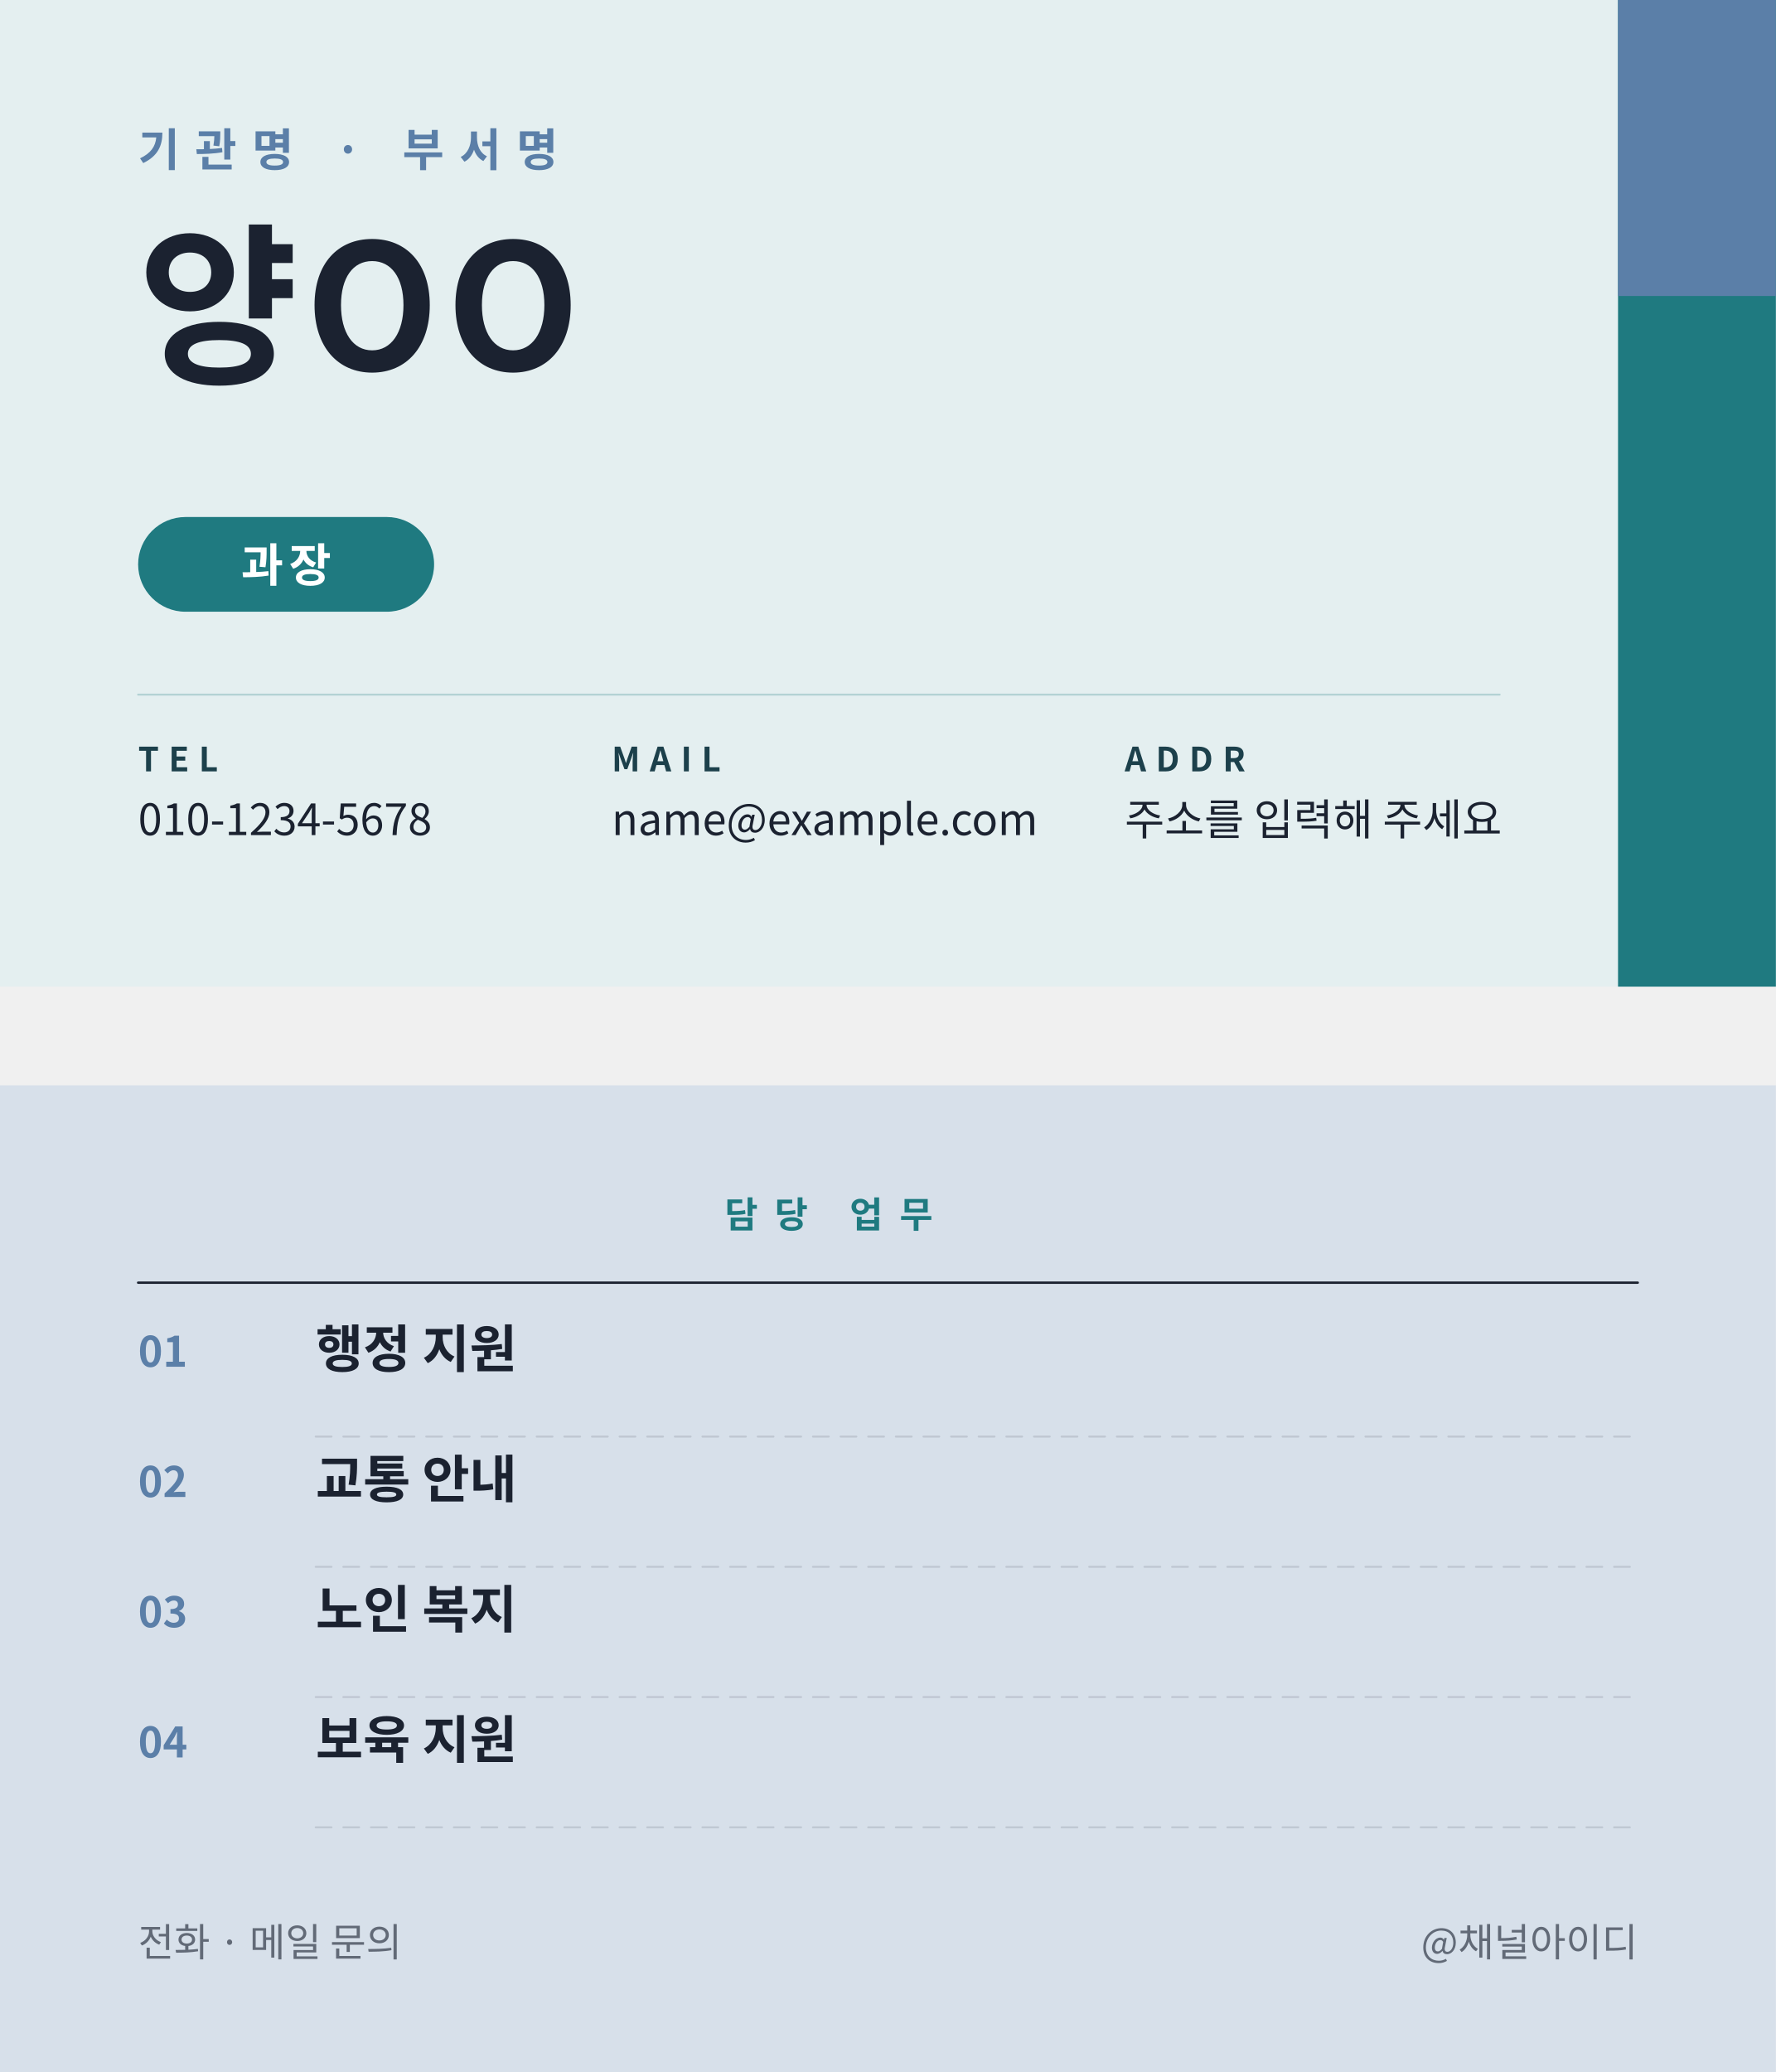
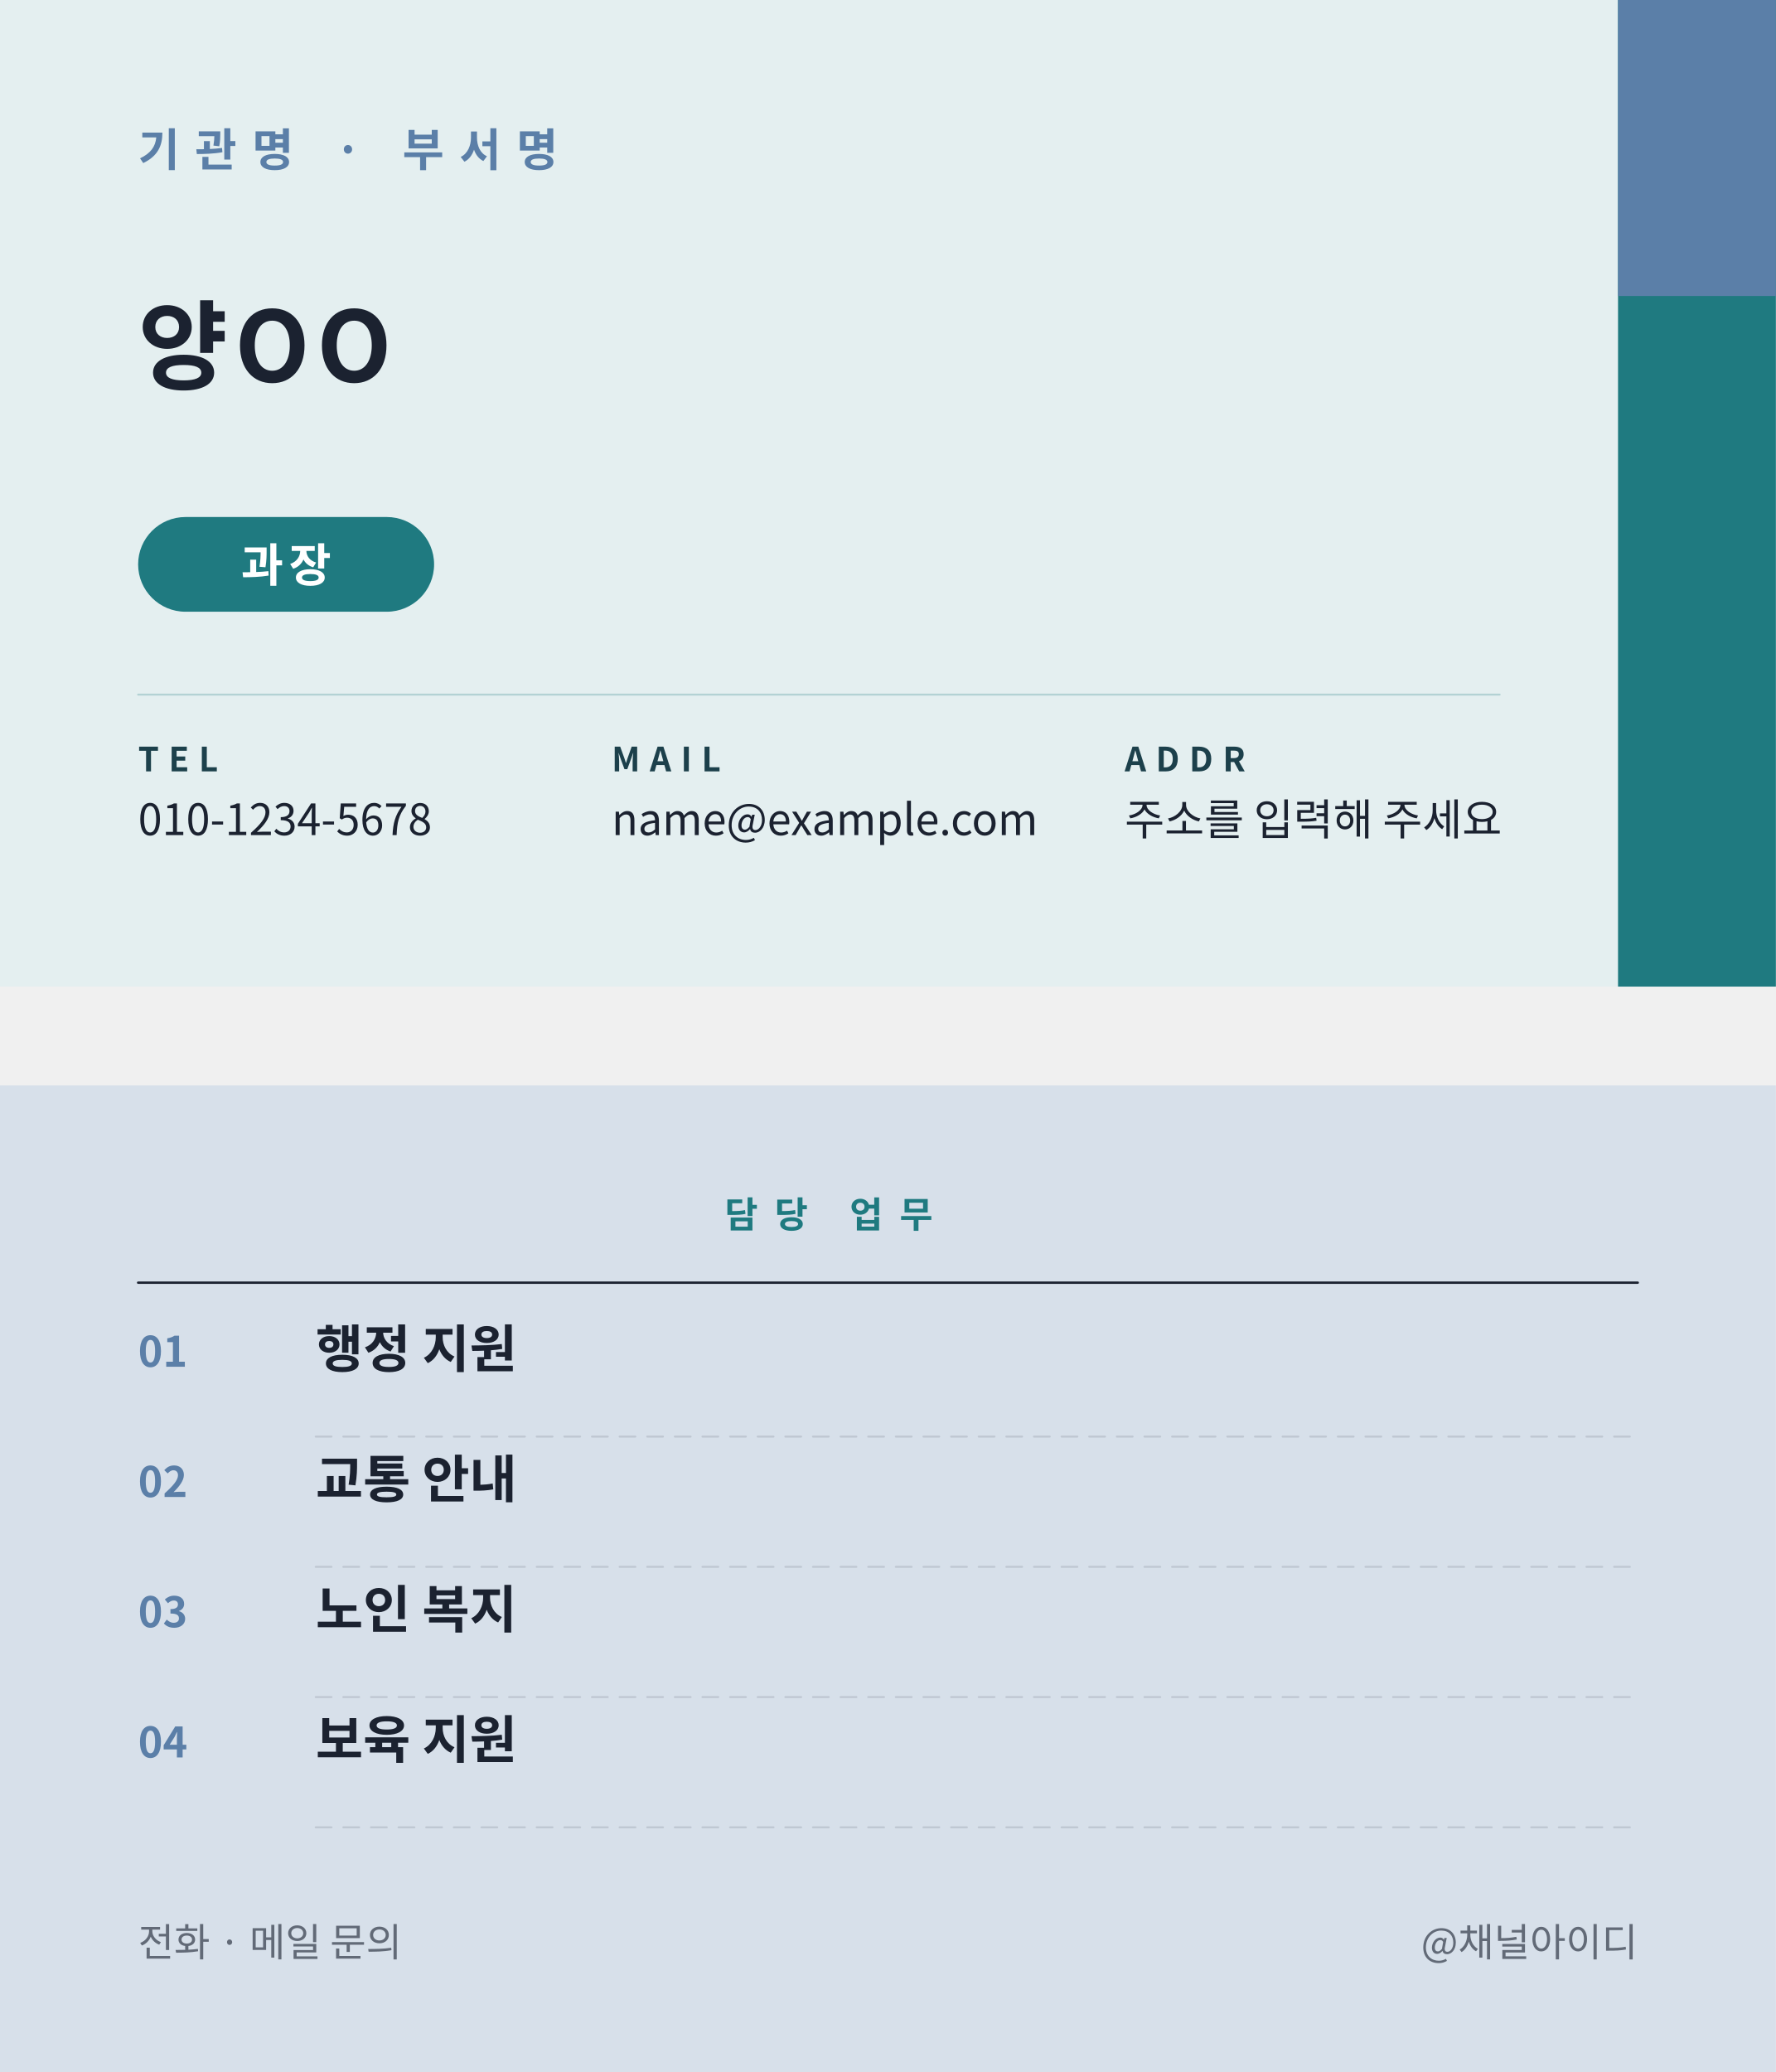
<svg xmlns="http://www.w3.org/2000/svg" width="90mm" height="105mm" viewBox="0 0 900 1050">
  <g id="front">
    <rect width="900" height="500" fill="#E4EFF0" />
    <rect x="820" y="0" width="80" height="500" fill="#1F7A80" />
    <rect x="820" y="0" width="80" height="150" fill="#5B7FA8" />
    <text font-family="Pretendard,'Noto Sans KR','Noto Sans CJK KR','Malgun Gothic','Apple SD Gothic Neo',sans-serif" font-size="22.9" font-weight="700" fill="#5B7FA8" text-anchor="start" letter-spacing="7.8">
      <tspan x="70" y="84.2">기관명 · 부서명</tspan>
    </text>
-     <text font-family="Pretendard,'Noto Sans KR','Noto Sans CJK KR','Malgun Gothic','Apple SD Gothic Neo',sans-serif" font-size="88.2" font-weight="700" fill="#1B2230" text-anchor="start" letter-spacing="3.5">
-       <tspan x="70" y="187.6">양OO</tspan>
+     <text font-family="Pretendard,'Noto Sans KR','Noto Sans CJK KR','Malgun Gothic','Apple SD Gothic Neo',sans-serif" font-size="49.4" font-weight="700" fill="#1B2230" text-anchor="start" letter-spacing="3.5">
+       <tspan x="70" y="193.5">양OO</tspan>
    </text>
    <rect x="70" y="262" width="150" height="48" rx="24" fill="#1F7A80" />
    <text font-family="Pretendard,'Noto Sans KR','Noto Sans CJK KR','Malgun Gothic','Apple SD Gothic Neo',sans-serif" font-size="23.3" font-weight="700" fill="#FFFFFF" text-anchor="middle" letter-spacing="2.8">
      <tspan x="145" y="294.8">과장</tspan>
    </text>
    <line x1="70" y1="352" x2="760" y2="352" stroke="#B3D2D4" stroke-width="1" stroke-linecap="round" />
    <text font-family="Pretendard,'Noto Sans KR','Noto Sans CJK KR','Malgun Gothic','Apple SD Gothic Neo',sans-serif" font-size="16.9" font-weight="700" fill="#1C404B" text-anchor="start" letter-spacing="4.9">
      <tspan x="70" y="390.9">TEL</tspan>
    </text>
    <text font-family="Pretendard,'Noto Sans KR','Noto Sans CJK KR','Malgun Gothic','Apple SD Gothic Neo',sans-serif" font-size="21.9" font-weight="400" fill="#1B2230" text-anchor="start">
      <tspan x="70" y="423.2">010-1234-5678</tspan>
    </text>
    <text font-family="Pretendard,'Noto Sans KR','Noto Sans CJK KR','Malgun Gothic','Apple SD Gothic Neo',sans-serif" font-size="16.9" font-weight="700" fill="#1C404B" text-anchor="start" letter-spacing="4.9">
      <tspan x="310" y="390.9">MAIL</tspan>
    </text>
    <text font-family="Pretendard,'Noto Sans KR','Noto Sans CJK KR','Malgun Gothic','Apple SD Gothic Neo',sans-serif" font-size="21.9" font-weight="400" fill="#1B2230" text-anchor="start">
      <tspan x="310" y="423.2">name@example.com</tspan>
    </text>
    <text font-family="Pretendard,'Noto Sans KR','Noto Sans CJK KR','Malgun Gothic','Apple SD Gothic Neo',sans-serif" font-size="16.9" font-weight="700" fill="#1C404B" text-anchor="start" letter-spacing="4.9">
      <tspan x="570" y="390.9">ADDR</tspan>
    </text>
    <text font-family="Pretendard,'Noto Sans KR','Noto Sans CJK KR','Malgun Gothic','Apple SD Gothic Neo',sans-serif" font-size="21.9" font-weight="400" fill="#1B2230" text-anchor="start">
      <tspan x="570" y="423.2">주소를 입력해 주세요</tspan>
    </text>
  </g>
  <g id="back" transform="translate(0 550)">
    <rect width="900" height="500" fill="#D7E0EA" />
    <text font-family="Pretendard,'Noto Sans KR','Noto Sans CJK KR','Malgun Gothic','Apple SD Gothic Neo',sans-serif" font-size="18.3" font-weight="700" fill="#1F7A80" text-anchor="middle" letter-spacing="8.5">
      <tspan x="420" y="72.1">담당 업무</tspan>
    </text>
    <line x1="70" y1="100" x2="830" y2="100" stroke="#1B2230" stroke-width="1.2" stroke-linecap="round" />
    <text font-family="Pretendard,'Noto Sans KR','Noto Sans CJK KR','Malgun Gothic','Apple SD Gothic Neo',sans-serif" font-size="21.2" font-weight="700" fill="#5B7FA8" text-anchor="start">
      <tspan x="70" y="142.6">01</tspan>
    </text>
    <text font-family="Pretendard,'Noto Sans KR','Noto Sans CJK KR','Malgun Gothic','Apple SD Gothic Neo',sans-serif" font-size="26.1" font-weight="700" fill="#1B2230" text-anchor="start">
      <tspan x="160" y="143">행정 지원</tspan>
    </text>
    <line x1="160" y1="178" x2="830" y2="178" stroke="#BFC7D2" stroke-width="1" stroke-linecap="round" stroke-dasharray="8 6" />
    <text font-family="Pretendard,'Noto Sans KR','Noto Sans CJK KR','Malgun Gothic','Apple SD Gothic Neo',sans-serif" font-size="21.2" font-weight="700" fill="#5B7FA8" text-anchor="start">
      <tspan x="70" y="208.6">02</tspan>
    </text>
    <text font-family="Pretendard,'Noto Sans KR','Noto Sans CJK KR','Malgun Gothic','Apple SD Gothic Neo',sans-serif" font-size="26.1" font-weight="700" fill="#1B2230" text-anchor="start">
      <tspan x="160" y="209">교통 안내</tspan>
    </text>
    <line x1="160" y1="244" x2="830" y2="244" stroke="#BFC7D2" stroke-width="1" stroke-linecap="round" stroke-dasharray="8 6" />
    <text font-family="Pretendard,'Noto Sans KR','Noto Sans CJK KR','Malgun Gothic','Apple SD Gothic Neo',sans-serif" font-size="21.2" font-weight="700" fill="#5B7FA8" text-anchor="start">
      <tspan x="70" y="274.6">03</tspan>
    </text>
    <text font-family="Pretendard,'Noto Sans KR','Noto Sans CJK KR','Malgun Gothic','Apple SD Gothic Neo',sans-serif" font-size="26.1" font-weight="700" fill="#1B2230" text-anchor="start">
      <tspan x="160" y="275">노인 복지</tspan>
    </text>
    <line x1="160" y1="310" x2="830" y2="310" stroke="#BFC7D2" stroke-width="1" stroke-linecap="round" stroke-dasharray="8 6" />
    <text font-family="Pretendard,'Noto Sans KR','Noto Sans CJK KR','Malgun Gothic','Apple SD Gothic Neo',sans-serif" font-size="21.2" font-weight="700" fill="#5B7FA8" text-anchor="start">
      <tspan x="70" y="340.6">04</tspan>
    </text>
    <text font-family="Pretendard,'Noto Sans KR','Noto Sans CJK KR','Malgun Gothic','Apple SD Gothic Neo',sans-serif" font-size="26.1" font-weight="700" fill="#1B2230" text-anchor="start">
      <tspan x="160" y="341">보육 지원</tspan>
    </text>
    <line x1="160" y1="376" x2="830" y2="376" stroke="#BFC7D2" stroke-width="1" stroke-linecap="round" stroke-dasharray="8 6" />
    <text font-family="Pretendard,'Noto Sans KR','Noto Sans CJK KR','Malgun Gothic','Apple SD Gothic Neo',sans-serif" font-size="19.8" font-weight="400" fill="#626A77" text-anchor="start">
      <tspan x="70" y="441.4">전화 · 메일 문의</tspan>
    </text>
    <text font-family="Pretendard,'Noto Sans KR','Noto Sans CJK KR','Malgun Gothic','Apple SD Gothic Neo',sans-serif" font-size="19.8" font-weight="400" fill="#626A77" text-anchor="end">
      <tspan x="830" y="441.4">@채널아이디</tspan>
    </text>
  </g>
</svg>
